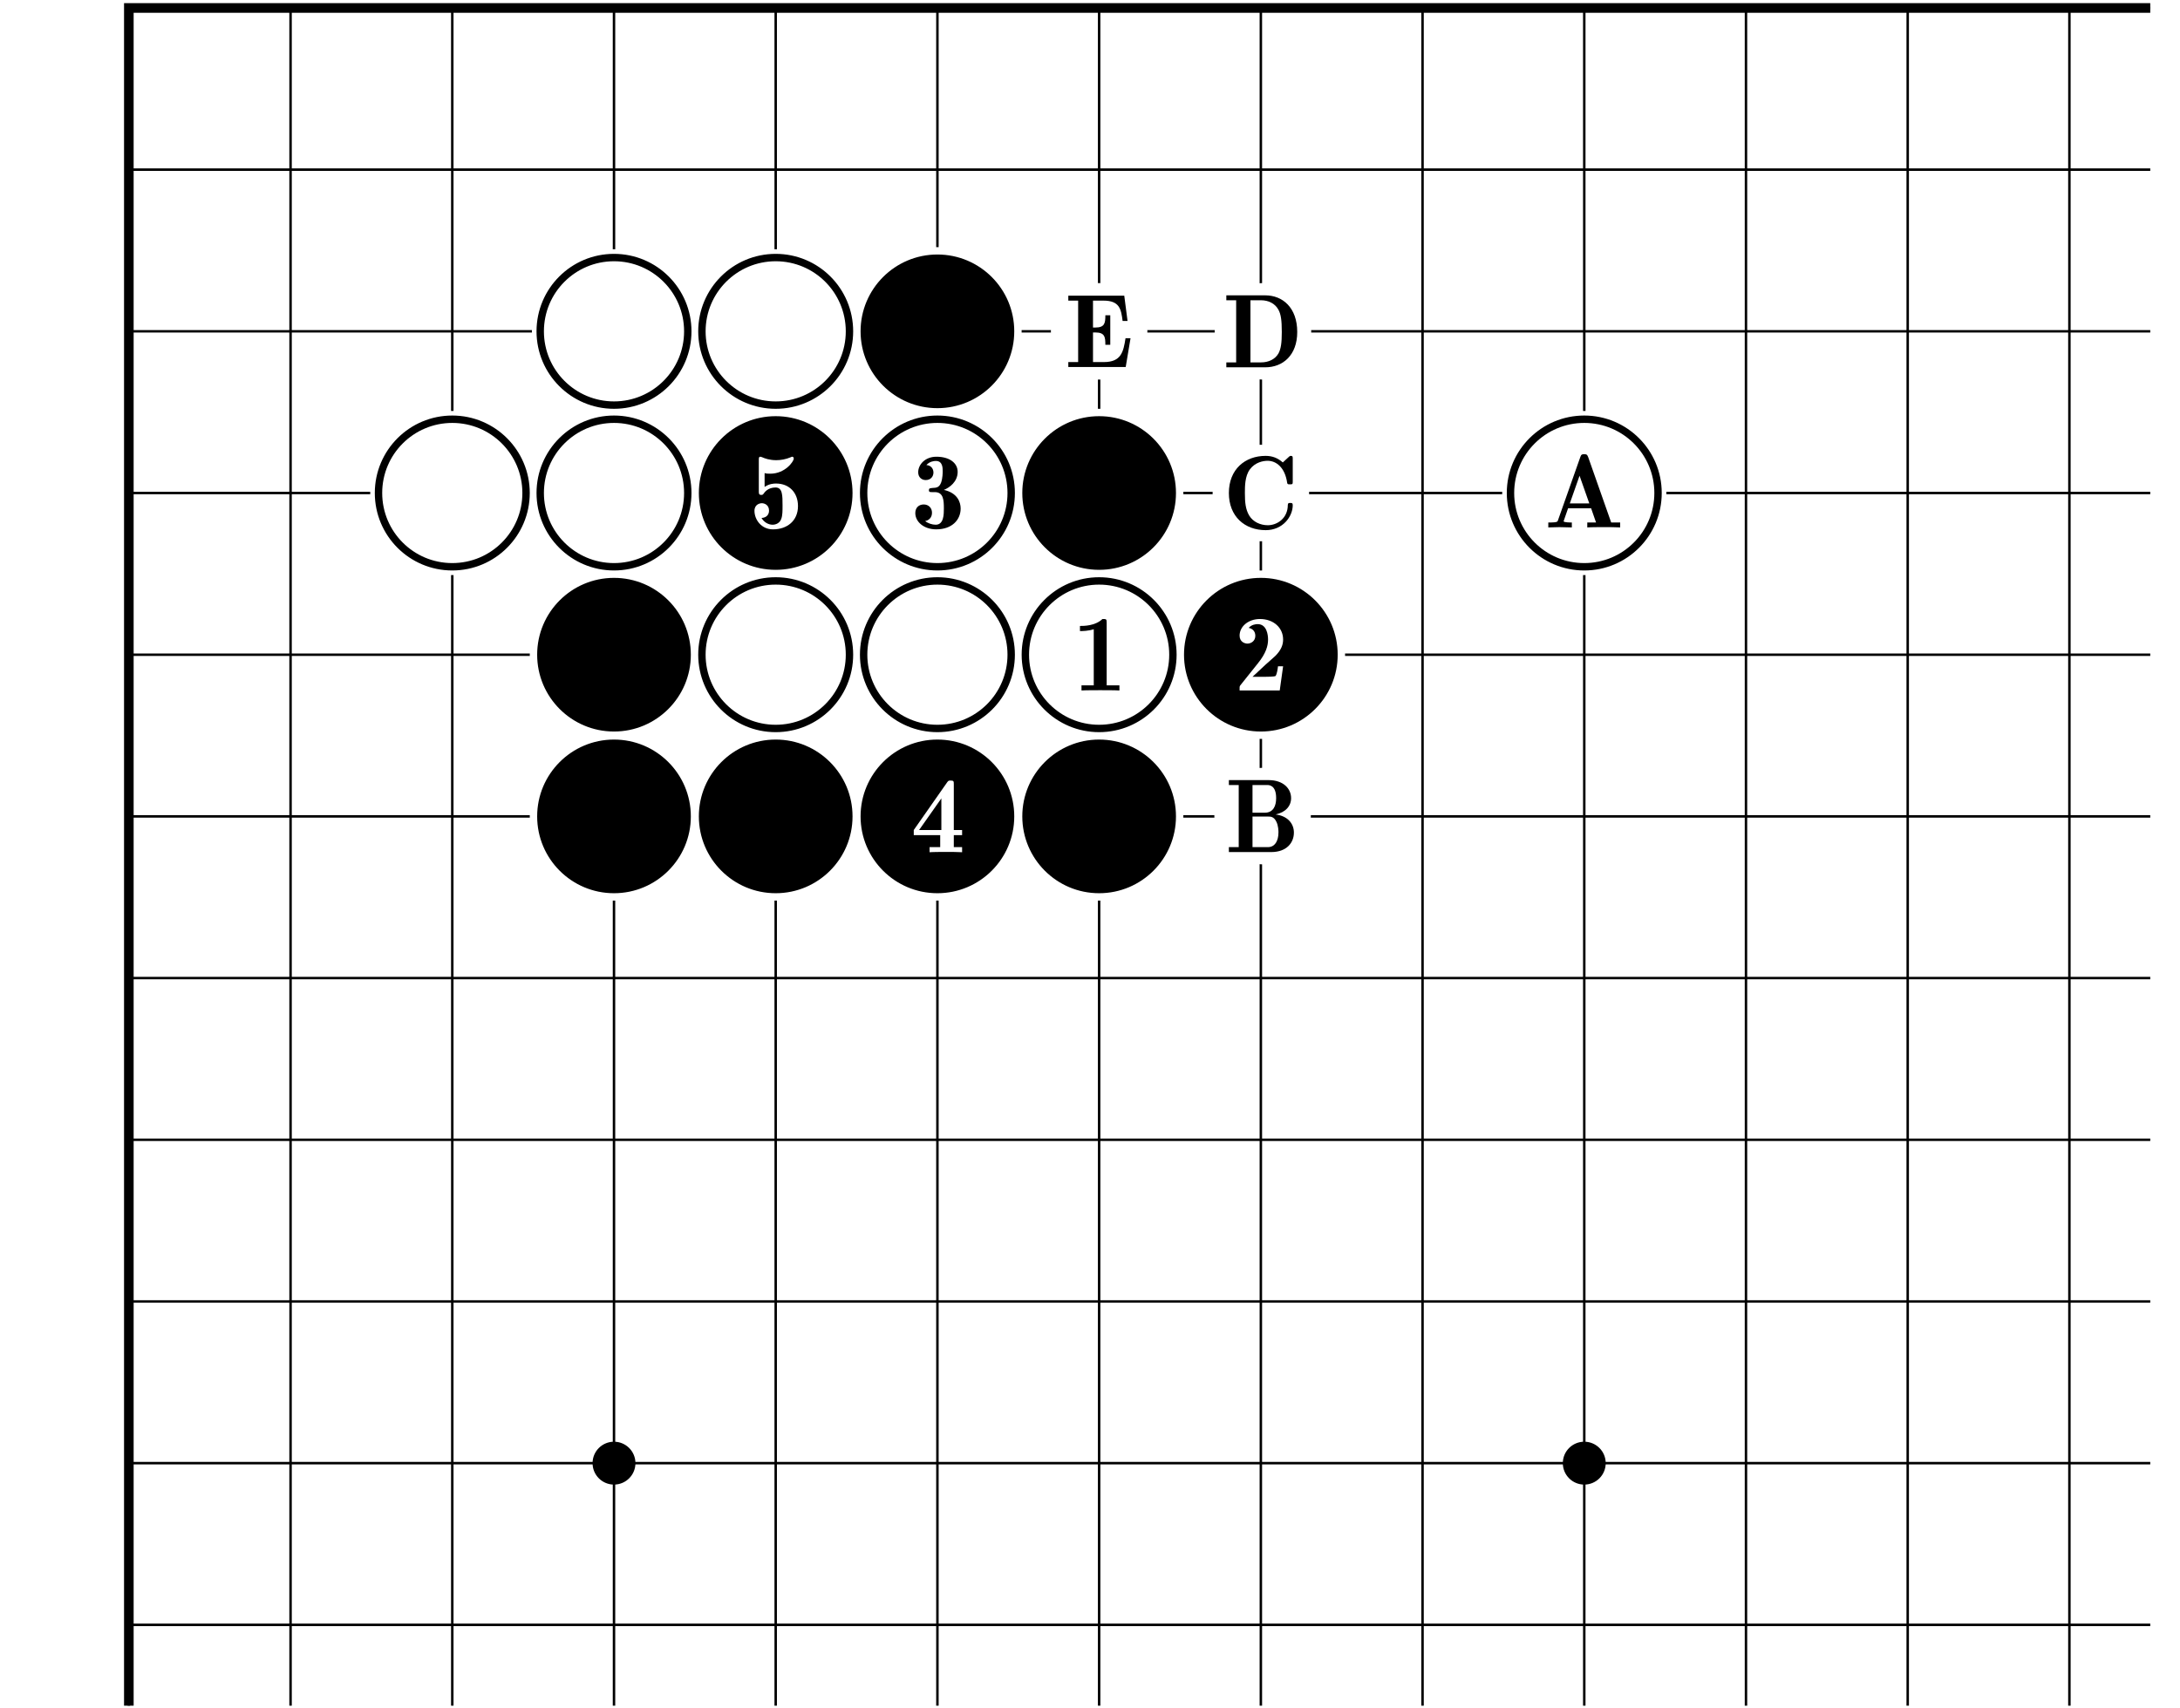
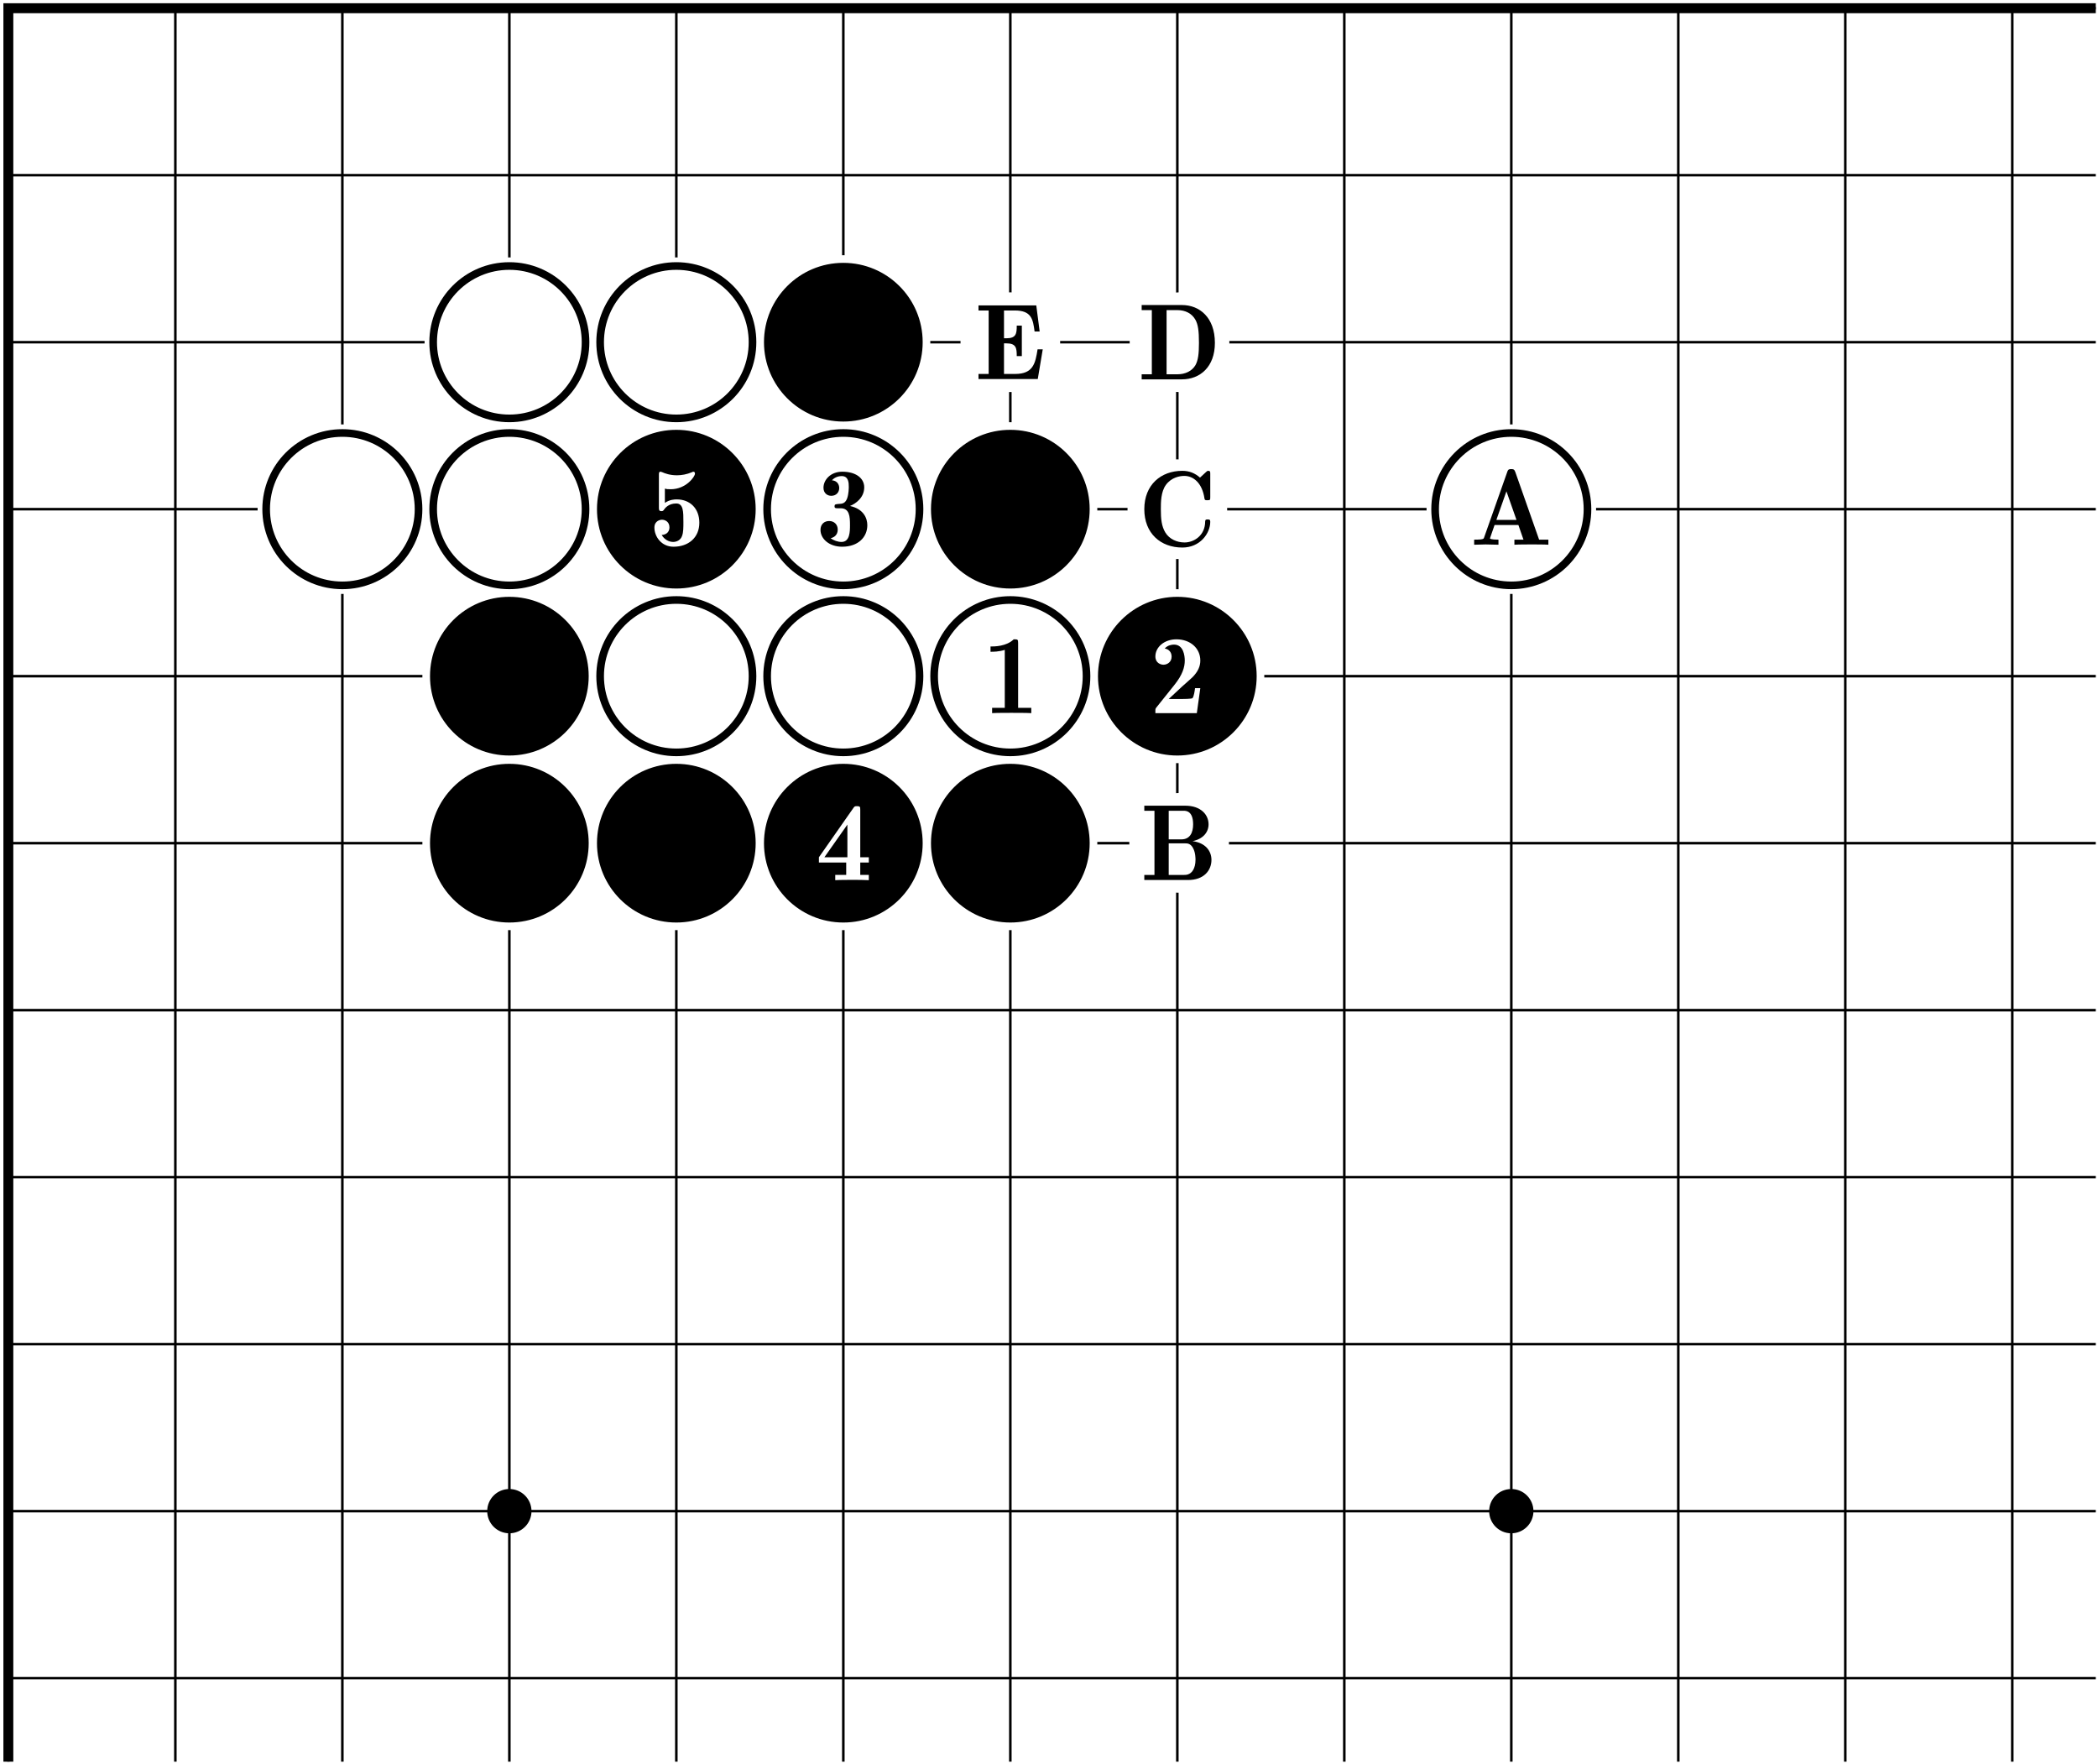
- <svg xmlns="http://www.w3.org/2000/svg" xmlns:xlink="http://www.w3.org/1999/xlink" width="353.065pt" height="276.555pt" viewBox="0 25.288 353.065 276.555">
+ <svg xmlns="http://www.w3.org/2000/svg" xmlns:xlink="http://www.w3.org/1999/xlink" width="329.04pt" height="276.555pt" viewBox="19.557 25.288 329.04 276.555">
  <defs>
    <g>
      <g id="glyph-0-0">
        <path d="M 8.359 -3.578 C 8.359 -5.781 6.922 -7.234 4.812 -7.234 C 4.469 -7.234 3.734 -7.219 2.953 -6.688 L 2.953 -8.922 C 3.234 -8.844 3.344 -8.828 3.875 -8.828 C 6.281 -8.828 7.672 -10.812 7.672 -11.266 C 7.672 -11.391 7.641 -11.578 7.422 -11.578 C 7.375 -11.578 7.344 -11.578 7.203 -11.5 C 6.391 -11.156 5.578 -11.016 4.844 -11.016 C 3.766 -11.016 2.984 -11.297 2.5 -11.516 C 2.391 -11.547 2.328 -11.578 2.281 -11.578 C 2.016 -11.578 2.016 -11.359 2.016 -11.078 L 2.016 -5.984 C 2.016 -5.625 2.016 -5.391 2.422 -5.391 C 2.625 -5.391 2.688 -5.453 2.781 -5.578 C 2.969 -5.859 3.516 -6.594 4.734 -6.594 C 5.859 -6.594 5.859 -5.312 5.859 -3.672 C 5.859 -2.844 5.859 -2.062 5.656 -1.531 C 5.438 -0.844 4.797 -0.562 4.25 -0.562 C 3.625 -0.562 2.891 -0.906 2.453 -1.656 C 3.297 -1.703 3.672 -2.234 3.672 -2.844 C 3.672 -3.781 2.922 -4.047 2.5 -4.047 C 2.234 -4.047 1.312 -3.891 1.312 -2.812 C 1.312 -1.422 2.391 0.188 4.312 0.188 C 6.609 0.188 8.359 -1.203 8.359 -3.578 Z M 8.359 -3.578 " />
      </g>
      <g id="glyph-0-1">
        <path d="M 8.656 -3.188 C 8.656 -4.234 8.125 -5.719 5.938 -6.203 C 6.844 -6.562 8.172 -7.516 8.172 -9.125 C 8.172 -10.562 6.859 -11.578 4.734 -11.578 C 2.891 -11.578 1.781 -10.297 1.781 -9.062 C 1.781 -8.219 2.375 -7.797 3 -7.797 C 3.797 -7.797 4.25 -8.359 4.25 -9.016 C 4.25 -9.391 4.078 -10.141 3.109 -10.234 C 3.656 -10.828 4.344 -10.891 4.641 -10.891 C 5.734 -10.891 5.75 -9.797 5.75 -9.203 C 5.75 -9.078 5.75 -8.094 5.484 -7.375 C 5.172 -6.578 4.734 -6.547 4.078 -6.516 C 3.641 -6.469 3.516 -6.453 3.516 -6.156 C 3.516 -5.844 3.703 -5.844 4.016 -5.844 L 4.469 -5.844 C 5.875 -5.844 5.938 -4.531 5.938 -3.203 C 5.938 -2.25 5.938 -0.562 4.609 -0.562 C 4.031 -0.562 3.344 -0.797 2.906 -1.156 C 3.438 -1.25 4.016 -1.656 4.016 -2.5 C 4.016 -3.297 3.453 -3.844 2.672 -3.844 C 1.922 -3.844 1.312 -3.359 1.312 -2.453 C 1.312 -1.031 2.703 0.188 4.703 0.188 C 7.25 0.188 8.656 -1.344 8.656 -3.188 Z M 8.656 -3.188 " />
      </g>
      <g id="glyph-0-2">
        <path d="M 8.484 0 L 8.484 -0.828 L 7.141 -0.828 L 7.141 -2.766 L 8.484 -2.766 L 8.484 -3.594 L 7.141 -3.594 L 7.141 -11.031 C 7.141 -11.484 7.125 -11.609 6.641 -11.609 C 6.344 -11.609 6.266 -11.609 6.078 -11.344 L 0.656 -3.594 L 0.656 -2.766 L 4.938 -2.766 L 4.938 -0.828 L 3.219 -0.828 L 3.219 0 C 3.844 -0.047 5.281 -0.047 5.984 -0.047 C 6.703 -0.047 7.797 -0.047 8.484 0 Z M 5.125 -3.594 L 1.516 -3.594 L 5.125 -8.719 Z M 5.125 -3.594 " />
      </g>
      <g id="glyph-0-3">
        <path d="M 7.047 0 L 7.047 -0.828 L 4.984 -0.828 L 4.984 -11.016 C 4.984 -11.578 4.906 -11.578 4.297 -11.578 C 3.125 -10.453 1.281 -10.453 0.656 -10.453 L 0.656 -9.625 C 1.109 -9.625 1.953 -9.625 2.891 -9.922 L 2.891 -0.828 L 0.906 -0.828 L 0.906 0 C 1.578 -0.047 3.188 -0.047 3.938 -0.047 C 4.703 -0.047 6.375 -0.047 7.047 0 Z M 7.047 0 " />
      </g>
      <g id="glyph-0-4">
        <path d="M 8.359 -3.922 L 7.531 -3.922 C 7.484 -3.5 7.359 -2.641 7.141 -2.359 C 7.062 -2.219 5.531 -2.219 5.531 -2.219 L 3.406 -2.219 C 3.891 -2.641 5.016 -3.75 5.5 -4.172 C 5.859 -4.516 6.781 -5.281 7.125 -5.625 C 8 -6.516 8.359 -7.344 8.359 -8.25 C 8.359 -10.188 6.781 -11.578 4.609 -11.578 C 2.734 -11.578 1.312 -10.375 1.312 -8.891 C 1.312 -7.859 2.156 -7.594 2.578 -7.594 C 3.141 -7.594 3.859 -7.984 3.859 -8.859 C 3.859 -9.594 3.391 -10.031 2.781 -10.141 C 3.25 -10.672 3.922 -10.75 4.234 -10.75 C 5.734 -10.75 5.922 -8.969 5.922 -8.25 C 5.922 -7.25 5.594 -6.031 4.281 -4.406 L 1.484 -0.906 C 1.312 -0.688 1.312 -0.656 1.312 -0.312 L 1.312 0 L 7.812 0 Z M 8.359 -3.922 " />
      </g>
      <g id="glyph-1-0">
        <path d="M 10.656 -4.656 L 9.844 -4.656 C 9.5 -2.453 9.156 -0.797 6.328 -0.797 L 4.578 -0.797 L 4.578 -5.594 L 4.953 -5.594 C 6.5 -5.594 6.578 -4.844 6.578 -3.594 L 7.375 -3.594 L 7.375 -8.375 L 6.578 -8.375 C 6.578 -7.141 6.5 -6.391 4.953 -6.391 L 4.578 -6.391 L 4.578 -10.75 L 6.266 -10.75 C 8.906 -10.75 9.125 -9.359 9.375 -7.453 L 10.172 -7.453 L 9.641 -11.547 L 0.578 -11.547 L 0.578 -10.75 L 2.172 -10.75 L 2.172 -0.797 L 0.578 -0.797 L 0.578 0 L 9.875 0 Z M 10.656 -4.656 " />
      </g>
      <g id="glyph-1-1">
        <path d="M 12.062 -5.719 C 12.062 -9.672 9.688 -11.656 6.891 -11.656 L 0.578 -11.656 L 0.578 -10.859 L 2.172 -10.859 L 2.172 -0.797 L 0.578 -0.797 L 0.578 0 L 6.891 0 C 9.734 0 12.062 -1.953 12.062 -5.719 Z M 9.562 -5.719 C 9.562 -3.938 9.422 -2.984 9.016 -2.234 C 8.469 -1.297 7.422 -0.797 6.203 -0.797 L 4.484 -0.797 L 4.484 -10.859 L 6.188 -10.859 C 7.391 -10.859 8.453 -10.359 9.016 -9.328 C 9.422 -8.594 9.562 -7.609 9.562 -5.719 Z M 9.562 -5.719 " />
      </g>
      <g id="glyph-1-2">
        <path d="M 11.297 -3.859 C 11.297 -4.188 11.172 -4.219 10.891 -4.219 C 10.672 -4.219 10.516 -4.219 10.5 -3.922 C 10.5 -1.688 8.734 -0.609 7.266 -0.609 C 6.062 -0.609 4.875 -1.141 4.25 -2.172 C 3.656 -3.172 3.547 -4.281 3.547 -5.828 C 3.547 -6.906 3.547 -8.547 4.344 -9.641 C 5.203 -10.812 6.5 -11.047 7.234 -11.047 C 8.609 -11.047 10.031 -9.984 10.391 -7.5 C 10.422 -7.234 10.547 -7.234 10.844 -7.234 C 11.281 -7.234 11.297 -7.266 11.297 -7.719 L 11.297 -11.359 C 11.297 -11.688 11.297 -11.844 10.984 -11.844 C 10.844 -11.844 10.797 -11.797 10.672 -11.688 L 9.688 -10.781 C 8.906 -11.469 8.031 -11.844 6.906 -11.844 C 3.578 -11.844 0.953 -9.672 0.953 -5.828 C 0.953 -2.031 3.516 0.188 6.922 0.188 C 9.703 0.188 11.297 -2.031 11.297 -3.859 Z M 11.297 -3.859 " />
      </g>
      <g id="glyph-1-3">
        <path d="M 11.109 -3.156 C 11.109 -4.578 10.141 -5.844 8.141 -6.094 C 9.766 -6.422 10.656 -7.469 10.656 -8.734 C 10.656 -10.234 9.453 -11.656 7 -11.656 L 0.578 -11.656 L 0.578 -10.859 L 2.172 -10.859 L 2.172 -0.797 L 0.578 -0.797 L 0.578 0 L 7.438 0 C 9.938 0 11.109 -1.516 11.109 -3.156 Z M 8.234 -8.734 C 8.234 -7.469 7.766 -6.375 6.391 -6.375 L 4.406 -6.375 L 4.406 -10.859 L 6.781 -10.859 C 7.078 -10.859 8.234 -10.859 8.234 -8.734 Z M 8.609 -3.188 C 8.609 -2.469 8.453 -1.938 8.234 -1.562 C 7.781 -0.797 7.094 -0.797 6.812 -0.797 L 4.406 -0.797 L 4.406 -5.75 L 6.984 -5.75 C 7.312 -5.75 7.859 -5.75 8.25 -4.953 C 8.609 -4.281 8.609 -3.344 8.609 -3.188 Z M 8.609 -3.188 " />
      </g>
      <g id="glyph-1-4">
        <path d="M 12.234 0 L 12.234 -0.797 L 10.781 -0.797 L 7.047 -11.406 C 6.891 -11.844 6.719 -11.859 6.422 -11.859 C 6.109 -11.859 5.922 -11.859 5.781 -11.406 L 2.172 -1.188 C 2.094 -0.938 2.078 -0.891 1.578 -0.828 C 1.234 -0.797 0.844 -0.797 0.594 -0.797 L 0.594 0 L 2.391 -0.047 L 4.406 0 L 4.406 -0.797 C 4.266 -0.797 3.078 -0.797 3.078 -1 L 3.141 -1.203 L 3.797 -3.094 L 7.531 -3.094 L 8.328 -0.797 L 6.906 -0.797 L 6.906 0 C 7.531 -0.047 9 -0.047 9.688 -0.047 C 10.344 -0.047 11.625 -0.047 12.234 0 Z M 7.234 -3.891 L 4.078 -3.891 L 5.656 -8.375 Z M 7.234 -3.891 " />
      </g>
    </g>
    <clipPath id="clip-0">
      <path clip-rule="nonzero" d="M 19 24 L 348.25 24 L 348.25 301.574 L 19 301.574 Z M 19 24 " />
    </clipPath>
    <clipPath id="clip-1">
      <path clip-rule="nonzero" d="M 20 26 L 348.25 26 L 348.25 301.574 L 20 301.574 Z M 20 26 " />
    </clipPath>
    <clipPath id="clip-2">
      <path clip-rule="nonzero" d="M 19 25 L 348.25 25 L 348.25 301.574 L 19 301.574 Z M 19 25 " />
    </clipPath>
  </defs>
  <g clip-path="url(#clip-0)">
    <path fill="none" stroke-width="0.12" stroke-linecap="butt" stroke-linejoin="miter" stroke="rgb(0%, 0%, 0%)" stroke-opacity="1" stroke-dasharray="0 1.993" stroke-miterlimit="10" d="M -0.002 -0.001 L 472.684 472.681 " transform="matrix(0.997359, 0, 0, -0.997359, 20.86874, 498.003)" />
  </g>
  <g clip-path="url(#clip-1)">
    <path fill="none" stroke-width="0.399" stroke-linecap="butt" stroke-linejoin="miter" stroke="rgb(0%, 0%, 0%)" stroke-opacity="1" stroke-miterlimit="10" d="M -0.002 -0.001 L 472.684 -0.001 M -0.002 26.26 L 472.684 26.26 M -0.002 52.521 L 472.684 52.521 M -0.002 78.778 L 472.684 78.778 M -0.002 105.038 L 472.684 105.038 M -0.002 131.299 L 472.684 131.299 M -0.002 157.56 L 472.684 157.56 M -0.002 183.821 L 472.684 183.821 M -0.002 210.077 L 472.684 210.077 M -0.002 236.338 L 472.684 236.338 M -0.002 262.599 L 472.684 262.599 M -0.002 288.86 L 472.684 288.86 M -0.002 315.117 L 472.684 315.117 M -0.002 341.377 L 472.684 341.377 M -0.002 367.638 L 472.684 367.638 M -0.002 393.899 L 472.684 393.899 M -0.002 420.156 L 472.684 420.156 M -0.002 446.417 L 472.684 446.417 M -0.002 472.677 L 472.684 472.677 M -0.002 -0.001 L -0.002 472.681 M 26.259 -0.001 L 26.259 472.681 M 52.52 -0.001 L 52.52 472.681 M 78.781 -0.001 L 78.781 472.681 M 105.038 -0.001 L 105.038 472.681 M 131.298 -0.001 L 131.298 472.681 M 157.559 -0.001 L 157.559 472.681 M 183.82 -0.001 L 183.82 472.681 M 210.077 -0.001 L 210.077 472.681 M 236.338 -0.001 L 236.338 472.681 M 262.598 -0.001 L 262.598 472.681 M 288.859 -0.001 L 288.859 472.681 M 315.116 -0.001 L 315.116 472.681 M 341.377 -0.001 L 341.377 472.681 M 367.637 -0.001 L 367.637 472.681 M 393.898 -0.001 L 393.898 472.681 M 420.155 -0.001 L 420.155 472.681 M 446.416 -0.001 L 446.416 472.681 M 472.677 -0.001 L 472.677 472.681 " transform="matrix(0.997359, 0, 0, -0.997359, 20.86874, 498.003)" />
  </g>
  <g clip-path="url(#clip-2)">
    <path fill="none" stroke-width="1.559" stroke-linecap="square" stroke-linejoin="miter" stroke="rgb(0%, 0%, 0%)" stroke-opacity="1" stroke-miterlimit="10" d="M -0.002 -0.001 L 472.684 -0.001 M -0.002 472.673 L 472.684 472.673 M -0.002 -0.001 L -0.002 472.681 M 472.673 -0.001 L 472.673 472.681 " transform="matrix(0.997359, 0, 0, -0.997359, 20.86874, 498.003)" />
  </g>
  <path fill-rule="nonzero" fill="rgb(0%, 0%, 0%)" fill-opacity="1" stroke-width="0.399" stroke-linecap="butt" stroke-linejoin="miter" stroke="rgb(0%, 0%, 0%)" stroke-opacity="1" stroke-miterlimit="10" d="M 239.62 236.338 C 239.62 238.152 238.151 239.62 236.338 239.62 C 234.524 239.62 233.055 238.152 233.055 236.338 C 233.055 234.525 234.524 233.056 236.338 233.056 C 238.151 233.056 239.62 234.525 239.62 236.338 Z M 239.62 236.338 " transform="matrix(0.997359, 0, 0, -0.997359, 20.86874, 498.003)" />
  <path fill-rule="nonzero" fill="rgb(0%, 0%, 0%)" fill-opacity="1" stroke-width="0.399" stroke-linecap="butt" stroke-linejoin="miter" stroke="rgb(0%, 0%, 0%)" stroke-opacity="1" stroke-miterlimit="10" d="M 82.063 393.899 C 82.063 395.708 80.59 397.181 78.781 397.181 C 76.967 397.181 75.499 395.708 75.499 393.899 C 75.499 392.086 76.967 390.617 78.781 390.617 C 80.59 390.617 82.063 392.086 82.063 393.899 Z M 82.063 393.899 " transform="matrix(0.997359, 0, 0, -0.997359, 20.86874, 498.003)" />
  <path fill-rule="nonzero" fill="rgb(0%, 0%, 0%)" fill-opacity="1" stroke-width="0.399" stroke-linecap="butt" stroke-linejoin="miter" stroke="rgb(0%, 0%, 0%)" stroke-opacity="1" stroke-miterlimit="10" d="M 82.063 393.899 C 82.063 395.708 80.59 397.181 78.781 397.181 C 76.967 397.181 75.499 395.708 75.499 393.899 C 75.499 392.086 76.967 390.617 78.781 390.617 C 80.59 390.617 82.063 392.086 82.063 393.899 Z M 82.063 393.899 " transform="matrix(0.997359, 0, 0, -0.997359, 20.86874, 498.003)" />
  <path fill-rule="nonzero" fill="rgb(0%, 0%, 0%)" fill-opacity="1" stroke-width="0.399" stroke-linecap="butt" stroke-linejoin="miter" stroke="rgb(0%, 0%, 0%)" stroke-opacity="1" stroke-miterlimit="10" d="M 82.063 236.338 C 82.063 238.152 80.59 239.62 78.781 239.62 C 76.967 239.62 75.499 238.152 75.499 236.338 C 75.499 234.525 76.967 233.056 78.781 233.056 C 80.59 233.056 82.063 234.525 82.063 236.338 Z M 82.063 236.338 " transform="matrix(0.997359, 0, 0, -0.997359, 20.86874, 498.003)" />
  <path fill-rule="nonzero" fill="rgb(0%, 0%, 0%)" fill-opacity="1" stroke-width="0.399" stroke-linecap="butt" stroke-linejoin="miter" stroke="rgb(0%, 0%, 0%)" stroke-opacity="1" stroke-miterlimit="10" d="M 239.62 393.899 C 239.62 395.708 238.151 397.181 236.338 397.181 C 234.524 397.181 233.055 395.708 233.055 393.899 C 233.055 392.086 234.524 390.617 236.338 390.617 C 238.151 390.617 239.62 392.086 239.62 393.899 Z M 239.62 393.899 " transform="matrix(0.997359, 0, 0, -0.997359, 20.86874, 498.003)" />
  <path fill-rule="nonzero" fill="rgb(100%, 100%, 100%)" fill-opacity="1" stroke-width="0.399" stroke-linecap="butt" stroke-linejoin="miter" stroke="rgb(100%, 100%, 100%)" stroke-opacity="1" stroke-miterlimit="10" d="M 144.427 420.156 C 144.427 427.409 138.552 433.288 131.298 433.288 C 124.049 433.288 118.17 427.409 118.17 420.156 C 118.17 412.906 124.049 407.027 131.298 407.027 C 138.552 407.027 144.427 412.906 144.427 420.156 Z M 144.427 420.156 " transform="matrix(0.997359, 0, 0, -0.997359, 20.86874, 498.003)" />
  <path fill-rule="nonzero" fill="rgb(0%, 0%, 0%)" fill-opacity="1" stroke-width="1.2" stroke-linecap="butt" stroke-linejoin="miter" stroke="rgb(100%, 100%, 100%)" stroke-opacity="1" stroke-miterlimit="10" d="M 144.376 420.156 C 144.376 427.378 138.521 433.233 131.298 433.233 C 124.076 433.233 118.221 427.378 118.221 420.156 C 118.221 412.934 124.076 407.078 131.298 407.078 C 138.521 407.078 144.376 412.934 144.376 420.156 Z M 144.376 420.156 " transform="matrix(0.997359, 0, 0, -0.997359, 20.86874, 498.003)" />
  <path fill-rule="nonzero" fill="rgb(100%, 100%, 100%)" fill-opacity="1" stroke-width="0.399" stroke-linecap="butt" stroke-linejoin="miter" stroke="rgb(100%, 100%, 100%)" stroke-opacity="1" stroke-miterlimit="10" d="M 170.688 393.899 C 170.688 401.149 164.809 407.027 157.559 407.027 C 150.306 407.027 144.431 401.149 144.431 393.899 C 144.431 386.645 150.306 380.767 157.559 380.767 C 164.809 380.767 170.688 386.645 170.688 393.899 Z M 170.688 393.899 " transform="matrix(0.997359, 0, 0, -0.997359, 20.86874, 498.003)" />
  <path fill-rule="nonzero" fill="rgb(0%, 0%, 0%)" fill-opacity="1" stroke-width="1.2" stroke-linecap="butt" stroke-linejoin="miter" stroke="rgb(100%, 100%, 100%)" stroke-opacity="1" stroke-miterlimit="10" d="M 170.637 393.899 C 170.637 401.121 164.781 406.976 157.559 406.976 C 150.337 406.976 144.482 401.121 144.482 393.899 C 144.482 386.673 150.337 380.821 157.559 380.821 C 164.781 380.821 170.637 386.673 170.637 393.899 Z M 170.637 393.899 " transform="matrix(0.997359, 0, 0, -0.997359, 20.86874, 498.003)" />
  <path fill-rule="nonzero" fill="rgb(100%, 100%, 100%)" fill-opacity="1" stroke-width="0.399" stroke-linecap="butt" stroke-linejoin="miter" stroke="rgb(100%, 100%, 100%)" stroke-opacity="1" stroke-miterlimit="10" d="M 91.909 367.638 C 91.909 374.888 86.03 380.767 78.781 380.767 C 71.527 380.767 65.648 374.888 65.648 367.638 C 65.648 360.385 71.527 354.506 78.781 354.506 C 86.03 354.506 91.909 360.385 91.909 367.638 Z M 91.909 367.638 " transform="matrix(0.997359, 0, 0, -0.997359, 20.86874, 498.003)" />
  <path fill-rule="nonzero" fill="rgb(0%, 0%, 0%)" fill-opacity="1" stroke-width="1.2" stroke-linecap="butt" stroke-linejoin="miter" stroke="rgb(100%, 100%, 100%)" stroke-opacity="1" stroke-miterlimit="10" d="M 91.858 367.638 C 91.858 374.86 86.003 380.716 78.781 380.716 C 71.559 380.716 65.703 374.86 65.703 367.638 C 65.703 360.416 71.559 354.561 78.781 354.561 C 86.003 354.561 91.858 360.416 91.858 367.638 Z M 91.858 367.638 " transform="matrix(0.997359, 0, 0, -0.997359, 20.86874, 498.003)" />
  <path fill-rule="nonzero" fill="rgb(100%, 100%, 100%)" fill-opacity="1" stroke-width="0.399" stroke-linecap="butt" stroke-linejoin="miter" stroke="rgb(100%, 100%, 100%)" stroke-opacity="1" stroke-miterlimit="10" d="M 91.909 341.377 C 91.909 348.631 86.03 354.506 78.781 354.506 C 71.527 354.506 65.648 348.631 65.648 341.377 C 65.648 334.128 71.527 328.249 78.781 328.249 C 86.03 328.249 91.909 334.128 91.909 341.377 Z M 91.909 341.377 " transform="matrix(0.997359, 0, 0, -0.997359, 20.86874, 498.003)" />
  <path fill-rule="nonzero" fill="rgb(0%, 0%, 0%)" fill-opacity="1" stroke-width="1.2" stroke-linecap="butt" stroke-linejoin="miter" stroke="rgb(100%, 100%, 100%)" stroke-opacity="1" stroke-miterlimit="10" d="M 91.858 341.377 C 91.858 348.6 86.003 354.455 78.781 354.455 C 71.559 354.455 65.703 348.6 65.703 341.377 C 65.703 334.155 71.559 328.3 78.781 328.3 C 86.003 328.3 91.858 334.155 91.858 341.377 Z M 91.858 341.377 " transform="matrix(0.997359, 0, 0, -0.997359, 20.86874, 498.003)" />
  <path fill-rule="nonzero" fill="rgb(100%, 100%, 100%)" fill-opacity="1" stroke-width="0.399" stroke-linecap="butt" stroke-linejoin="miter" stroke="rgb(100%, 100%, 100%)" stroke-opacity="1" stroke-miterlimit="10" d="M 118.17 341.377 C 118.17 348.631 112.291 354.506 105.038 354.506 C 97.788 354.506 91.909 348.631 91.909 341.377 C 91.909 334.128 97.788 328.249 105.038 328.249 C 112.291 328.249 118.17 334.128 118.17 341.377 Z M 118.17 341.377 " transform="matrix(0.997359, 0, 0, -0.997359, 20.86874, 498.003)" />
  <path fill-rule="nonzero" fill="rgb(0%, 0%, 0%)" fill-opacity="1" stroke-width="1.2" stroke-linecap="butt" stroke-linejoin="miter" stroke="rgb(100%, 100%, 100%)" stroke-opacity="1" stroke-miterlimit="10" d="M 118.115 341.377 C 118.115 348.6 112.26 354.455 105.038 354.455 C 97.815 354.455 91.96 348.6 91.96 341.377 C 91.96 334.155 97.815 328.3 105.038 328.3 C 112.26 328.3 118.115 334.155 118.115 341.377 Z M 118.115 341.377 " transform="matrix(0.997359, 0, 0, -0.997359, 20.86874, 498.003)" />
  <path fill-rule="nonzero" fill="rgb(100%, 100%, 100%)" fill-opacity="1" stroke-width="0.399" stroke-linecap="butt" stroke-linejoin="miter" stroke="rgb(100%, 100%, 100%)" stroke-opacity="1" stroke-miterlimit="10" d="M 170.688 341.377 C 170.688 348.631 164.809 354.506 157.559 354.506 C 150.306 354.506 144.431 348.631 144.431 341.377 C 144.431 334.128 150.306 328.249 157.559 328.249 C 164.809 328.249 170.688 334.128 170.688 341.377 Z M 170.688 341.377 " transform="matrix(0.997359, 0, 0, -0.997359, 20.86874, 498.003)" />
  <path fill-rule="nonzero" fill="rgb(0%, 0%, 0%)" fill-opacity="1" stroke-width="1.2" stroke-linecap="butt" stroke-linejoin="miter" stroke="rgb(100%, 100%, 100%)" stroke-opacity="1" stroke-miterlimit="10" d="M 170.637 341.377 C 170.637 348.6 164.781 354.455 157.559 354.455 C 150.337 354.455 144.482 348.6 144.482 341.377 C 144.482 334.155 150.337 328.3 157.559 328.3 C 164.781 328.3 170.637 334.155 170.637 341.377 Z M 170.637 341.377 " transform="matrix(0.997359, 0, 0, -0.997359, 20.86874, 498.003)" />
  <path fill-rule="nonzero" fill="rgb(100%, 100%, 100%)" fill-opacity="1" stroke-width="0.399" stroke-linecap="butt" stroke-linejoin="miter" stroke="rgb(100%, 100%, 100%)" stroke-opacity="1" stroke-miterlimit="10" d="M 196.948 367.638 C 196.948 374.888 191.07 380.767 183.82 380.767 C 176.566 380.767 170.688 374.888 170.688 367.638 C 170.688 360.385 176.566 354.506 183.82 354.506 C 191.07 354.506 196.948 360.385 196.948 367.638 Z M 196.948 367.638 " transform="matrix(0.997359, 0, 0, -0.997359, 20.86874, 498.003)" />
  <path fill-rule="nonzero" fill="rgb(0%, 0%, 0%)" fill-opacity="1" stroke-width="1.2" stroke-linecap="butt" stroke-linejoin="miter" stroke="rgb(100%, 100%, 100%)" stroke-opacity="1" stroke-miterlimit="10" d="M 196.897 367.638 C 196.897 374.86 191.042 380.716 183.82 380.716 C 176.598 380.716 170.742 374.86 170.742 367.638 C 170.742 360.416 176.598 354.561 183.82 354.561 C 191.042 354.561 196.897 360.416 196.897 367.638 Z M 196.897 367.638 " transform="matrix(0.997359, 0, 0, -0.997359, 20.86874, 498.003)" />
  <path fill-rule="nonzero" fill="rgb(100%, 100%, 100%)" fill-opacity="1" stroke-width="0.399" stroke-linecap="butt" stroke-linejoin="miter" stroke="rgb(100%, 100%, 100%)" stroke-opacity="1" stroke-miterlimit="10" d="M 144.427 341.377 C 144.427 348.631 138.552 354.506 131.298 354.506 C 124.049 354.506 118.17 348.631 118.17 341.377 C 118.17 334.128 124.049 328.249 131.298 328.249 C 138.552 328.249 144.427 334.128 144.427 341.377 Z M 144.427 341.377 " transform="matrix(0.997359, 0, 0, -0.997359, 20.86874, 498.003)" />
  <path fill-rule="nonzero" fill="rgb(0%, 0%, 0%)" fill-opacity="1" stroke-width="1.2" stroke-linecap="butt" stroke-linejoin="miter" stroke="rgb(100%, 100%, 100%)" stroke-opacity="1" stroke-miterlimit="10" d="M 144.376 341.377 C 144.376 348.6 138.521 354.455 131.298 354.455 C 124.076 354.455 118.221 348.6 118.221 341.377 C 118.221 334.155 124.076 328.3 131.298 328.3 C 138.521 328.3 144.376 334.155 144.376 341.377 Z M 144.376 341.377 " transform="matrix(0.997359, 0, 0, -0.997359, 20.86874, 498.003)" />
  <path fill-rule="nonzero" fill="rgb(100%, 100%, 100%)" fill-opacity="1" stroke-width="0.399" stroke-linecap="butt" stroke-linejoin="miter" stroke="rgb(100%, 100%, 100%)" stroke-opacity="1" stroke-miterlimit="10" d="M 118.17 393.899 C 118.17 401.149 112.291 407.027 105.038 407.027 C 97.788 407.027 91.909 401.149 91.909 393.899 C 91.909 386.645 97.788 380.767 105.038 380.767 C 112.291 380.767 118.17 386.645 118.17 393.899 Z M 118.17 393.899 " transform="matrix(0.997359, 0, 0, -0.997359, 20.86874, 498.003)" />
  <path fill-rule="nonzero" fill="rgb(0%, 0%, 0%)" fill-opacity="1" stroke-width="1.2" stroke-linecap="butt" stroke-linejoin="miter" stroke="rgb(100%, 100%, 100%)" stroke-opacity="1" stroke-miterlimit="10" d="M 118.115 393.899 C 118.115 401.121 112.26 406.976 105.038 406.976 C 97.815 406.976 91.96 401.121 91.96 393.899 C 91.96 386.673 97.815 380.821 105.038 380.821 C 112.26 380.821 118.115 386.673 118.115 393.899 Z M 118.115 393.899 " transform="matrix(0.997359, 0, 0, -0.997359, 20.86874, 498.003)" />
  <path fill-rule="nonzero" fill="rgb(100%, 100%, 100%)" fill-opacity="1" stroke-width="0.399" stroke-linecap="butt" stroke-linejoin="miter" stroke="rgb(100%, 100%, 100%)" stroke-opacity="1" stroke-miterlimit="10" d="M 65.648 393.899 C 65.648 401.149 59.77 407.027 52.52 407.027 C 45.266 407.027 39.392 401.149 39.392 393.899 C 39.392 386.645 45.266 380.767 52.52 380.767 C 59.77 380.767 65.648 386.645 65.648 393.899 Z M 65.648 393.899 " transform="matrix(0.997359, 0, 0, -0.997359, 20.86874, 498.003)" />
  <path fill-rule="nonzero" fill="rgb(100%, 100%, 100%)" fill-opacity="1" stroke-width="1.2" stroke-linecap="butt" stroke-linejoin="miter" stroke="rgb(0%, 0%, 0%)" stroke-opacity="1" stroke-miterlimit="10" d="M 64.501 393.899 C 64.501 400.514 59.135 405.88 52.52 405.88 C 45.901 405.88 40.539 400.514 40.539 393.899 C 40.539 387.28 45.901 381.918 52.52 381.918 C 59.135 381.918 64.501 387.28 64.501 393.899 Z M 64.501 393.899 " transform="matrix(0.997359, 0, 0, -0.997359, 20.86874, 498.003)" />
  <path fill-rule="nonzero" fill="rgb(100%, 100%, 100%)" fill-opacity="1" stroke-width="0.399" stroke-linecap="butt" stroke-linejoin="miter" stroke="rgb(100%, 100%, 100%)" stroke-opacity="1" stroke-miterlimit="10" d="M 91.909 393.899 C 91.909 401.149 86.03 407.027 78.781 407.027 C 71.527 407.027 65.648 401.149 65.648 393.899 C 65.648 386.645 71.527 380.767 78.781 380.767 C 86.03 380.767 91.909 386.645 91.909 393.899 Z M 91.909 393.899 " transform="matrix(0.997359, 0, 0, -0.997359, 20.86874, 498.003)" />
  <path fill-rule="nonzero" fill="rgb(100%, 100%, 100%)" fill-opacity="1" stroke-width="1.2" stroke-linecap="butt" stroke-linejoin="miter" stroke="rgb(0%, 0%, 0%)" stroke-opacity="1" stroke-miterlimit="10" d="M 90.762 393.899 C 90.762 400.514 85.396 405.88 78.781 405.88 C 72.162 405.88 66.8 400.514 66.8 393.899 C 66.8 387.28 72.162 381.918 78.781 381.918 C 85.396 381.918 90.762 387.28 90.762 393.899 Z M 90.762 393.899 " transform="matrix(0.997359, 0, 0, -0.997359, 20.86874, 498.003)" />
  <path fill-rule="nonzero" fill="rgb(100%, 100%, 100%)" fill-opacity="1" stroke-width="0.399" stroke-linecap="butt" stroke-linejoin="miter" stroke="rgb(100%, 100%, 100%)" stroke-opacity="1" stroke-miterlimit="10" d="M 91.909 420.156 C 91.909 427.409 86.03 433.288 78.781 433.288 C 71.527 433.288 65.648 427.409 65.648 420.156 C 65.648 412.906 71.527 407.027 78.781 407.027 C 86.03 407.027 91.909 412.906 91.909 420.156 Z M 91.909 420.156 " transform="matrix(0.997359, 0, 0, -0.997359, 20.86874, 498.003)" />
  <path fill-rule="nonzero" fill="rgb(100%, 100%, 100%)" fill-opacity="1" stroke-width="1.2" stroke-linecap="butt" stroke-linejoin="miter" stroke="rgb(0%, 0%, 0%)" stroke-opacity="1" stroke-miterlimit="10" d="M 90.762 420.156 C 90.762 426.775 85.396 432.137 78.781 432.137 C 72.162 432.137 66.8 426.775 66.8 420.156 C 66.8 413.541 72.162 408.175 78.781 408.175 C 85.396 408.175 90.762 413.541 90.762 420.156 Z M 90.762 420.156 " transform="matrix(0.997359, 0, 0, -0.997359, 20.86874, 498.003)" />
  <path fill-rule="nonzero" fill="rgb(100%, 100%, 100%)" fill-opacity="1" stroke-width="0.399" stroke-linecap="butt" stroke-linejoin="miter" stroke="rgb(100%, 100%, 100%)" stroke-opacity="1" stroke-miterlimit="10" d="M 118.17 420.156 C 118.17 427.409 112.291 433.288 105.038 433.288 C 97.788 433.288 91.909 427.409 91.909 420.156 C 91.909 412.906 97.788 407.027 105.038 407.027 C 112.291 407.027 118.17 412.906 118.17 420.156 Z M 118.17 420.156 " transform="matrix(0.997359, 0, 0, -0.997359, 20.86874, 498.003)" />
  <path fill-rule="nonzero" fill="rgb(100%, 100%, 100%)" fill-opacity="1" stroke-width="1.2" stroke-linecap="butt" stroke-linejoin="miter" stroke="rgb(0%, 0%, 0%)" stroke-opacity="1" stroke-miterlimit="10" d="M 117.018 420.156 C 117.018 426.775 111.657 432.137 105.038 432.137 C 98.422 432.137 93.057 426.775 93.057 420.156 C 93.057 413.541 98.422 408.175 105.038 408.175 C 111.657 408.175 117.018 413.541 117.018 420.156 Z M 117.018 420.156 " transform="matrix(0.997359, 0, 0, -0.997359, 20.86874, 498.003)" />
  <path fill-rule="nonzero" fill="rgb(100%, 100%, 100%)" fill-opacity="1" stroke-width="0.399" stroke-linecap="butt" stroke-linejoin="miter" stroke="rgb(100%, 100%, 100%)" stroke-opacity="1" stroke-miterlimit="10" d="M 118.17 367.638 C 118.17 374.888 112.291 380.767 105.038 380.767 C 97.788 380.767 91.909 374.888 91.909 367.638 C 91.909 360.385 97.788 354.506 105.038 354.506 C 112.291 354.506 118.17 360.385 118.17 367.638 Z M 118.17 367.638 " transform="matrix(0.997359, 0, 0, -0.997359, 20.86874, 498.003)" />
  <path fill-rule="nonzero" fill="rgb(100%, 100%, 100%)" fill-opacity="1" stroke-width="1.2" stroke-linecap="butt" stroke-linejoin="miter" stroke="rgb(0%, 0%, 0%)" stroke-opacity="1" stroke-miterlimit="10" d="M 117.018 367.638 C 117.018 374.253 111.657 379.619 105.038 379.619 C 98.422 379.619 93.057 374.253 93.057 367.638 C 93.057 361.019 98.422 355.657 105.038 355.657 C 111.657 355.657 117.018 361.019 117.018 367.638 Z M 117.018 367.638 " transform="matrix(0.997359, 0, 0, -0.997359, 20.86874, 498.003)" />
  <path fill-rule="nonzero" fill="rgb(100%, 100%, 100%)" fill-opacity="1" stroke-width="0.399" stroke-linecap="butt" stroke-linejoin="miter" stroke="rgb(100%, 100%, 100%)" stroke-opacity="1" stroke-miterlimit="10" d="M 249.47 393.899 C 249.47 401.149 243.591 407.027 236.338 407.027 C 229.088 407.027 223.209 401.149 223.209 393.899 C 223.209 386.645 229.088 380.767 236.338 380.767 C 243.591 380.767 249.47 386.645 249.47 393.899 Z M 249.47 393.899 " transform="matrix(0.997359, 0, 0, -0.997359, 20.86874, 498.003)" />
  <path fill-rule="nonzero" fill="rgb(100%, 100%, 100%)" fill-opacity="1" stroke-width="1.2" stroke-linecap="butt" stroke-linejoin="miter" stroke="rgb(0%, 0%, 0%)" stroke-opacity="1" stroke-miterlimit="10" d="M 248.318 393.899 C 248.318 400.514 242.957 405.88 236.338 405.88 C 229.722 405.88 224.357 400.514 224.357 393.899 C 224.357 387.28 229.722 381.918 236.338 381.918 C 242.957 381.918 248.318 387.28 248.318 393.899 Z M 248.318 393.899 " transform="matrix(0.997359, 0, 0, -0.997359, 20.86874, 498.003)" />
  <path fill-rule="nonzero" fill="rgb(100%, 100%, 100%)" fill-opacity="1" stroke-width="0.399" stroke-linecap="butt" stroke-linejoin="miter" stroke="rgb(100%, 100%, 100%)" stroke-opacity="1" stroke-miterlimit="10" d="M 144.427 367.638 C 144.427 374.888 138.552 380.767 131.298 380.767 C 124.049 380.767 118.17 374.888 118.17 367.638 C 118.17 360.385 124.049 354.506 131.298 354.506 C 138.552 354.506 144.427 360.385 144.427 367.638 Z M 144.427 367.638 " transform="matrix(0.997359, 0, 0, -0.997359, 20.86874, 498.003)" />
  <path fill-rule="nonzero" fill="rgb(100%, 100%, 100%)" fill-opacity="1" stroke-width="1.2" stroke-linecap="butt" stroke-linejoin="miter" stroke="rgb(0%, 0%, 0%)" stroke-opacity="1" stroke-miterlimit="10" d="M 143.279 367.638 C 143.279 374.253 137.917 379.619 131.298 379.619 C 124.683 379.619 119.318 374.253 119.318 367.638 C 119.318 361.019 124.683 355.657 131.298 355.657 C 137.917 355.657 143.279 361.019 143.279 367.638 Z M 143.279 367.638 " transform="matrix(0.997359, 0, 0, -0.997359, 20.86874, 498.003)" />
  <path fill-rule="nonzero" fill="rgb(100%, 100%, 100%)" fill-opacity="1" stroke-width="0.399" stroke-linecap="butt" stroke-linejoin="miter" stroke="rgb(100%, 100%, 100%)" stroke-opacity="1" stroke-miterlimit="10" d="M 170.688 367.638 C 170.688 374.888 164.809 380.767 157.559 380.767 C 150.306 380.767 144.431 374.888 144.431 367.638 C 144.431 360.385 150.306 354.506 157.559 354.506 C 164.809 354.506 170.688 360.385 170.688 367.638 Z M 170.688 367.638 " transform="matrix(0.997359, 0, 0, -0.997359, 20.86874, 498.003)" />
  <path fill-rule="nonzero" fill="rgb(100%, 100%, 100%)" fill-opacity="1" stroke-width="1.2" stroke-linecap="butt" stroke-linejoin="miter" stroke="rgb(0%, 0%, 0%)" stroke-opacity="1" stroke-miterlimit="10" d="M 169.54 367.638 C 169.54 374.253 164.174 379.619 157.559 379.619 C 150.94 379.619 145.578 374.253 145.578 367.638 C 145.578 361.019 150.94 355.657 157.559 355.657 C 164.174 355.657 169.54 361.019 169.54 367.638 Z M 169.54 367.638 " transform="matrix(0.997359, 0, 0, -0.997359, 20.86874, 498.003)" />
  <path fill-rule="nonzero" fill="rgb(100%, 100%, 100%)" fill-opacity="1" stroke-width="0.399" stroke-linecap="butt" stroke-linejoin="miter" stroke="rgb(100%, 100%, 100%)" stroke-opacity="1" stroke-miterlimit="10" d="M 144.427 393.899 C 144.427 401.149 138.552 407.027 131.298 407.027 C 124.049 407.027 118.17 401.149 118.17 393.899 C 118.17 386.645 124.049 380.767 131.298 380.767 C 138.552 380.767 144.427 386.645 144.427 393.899 Z M 144.427 393.899 " transform="matrix(0.997359, 0, 0, -0.997359, 20.86874, 498.003)" />
  <path fill-rule="nonzero" fill="rgb(100%, 100%, 100%)" fill-opacity="1" stroke-width="1.2" stroke-linecap="butt" stroke-linejoin="miter" stroke="rgb(0%, 0%, 0%)" stroke-opacity="1" stroke-miterlimit="10" d="M 143.279 393.899 C 143.279 400.514 137.917 405.88 131.298 405.88 C 124.683 405.88 119.318 400.514 119.318 393.899 C 119.318 387.28 124.683 381.918 131.298 381.918 C 137.917 381.918 143.279 387.28 143.279 393.899 Z M 143.279 393.899 " transform="matrix(0.997359, 0, 0, -0.997359, 20.86874, 498.003)" />
  <path fill-rule="nonzero" fill="rgb(0%, 0%, 0%)" fill-opacity="1" stroke-width="0.399" stroke-linecap="butt" stroke-linejoin="miter" stroke="rgb(0%, 0%, 0%)" stroke-opacity="1" stroke-miterlimit="10" d="M 112.761 393.899 C 112.761 398.117 109.342 401.536 105.124 401.536 C 100.906 401.536 97.486 398.117 97.486 393.899 C 97.486 389.681 100.906 386.258 105.124 386.258 C 109.342 386.258 112.761 389.681 112.761 393.899 Z M 112.761 393.899 " transform="matrix(0.997359, 0, 0, -0.997359, 20.86874, 498.003)" />
  <g fill="rgb(100%, 100%, 100%)" fill-opacity="1">
    <use xlink:href="#glyph-0-0" x="120.879" y="110.845" />
  </g>
  <path fill-rule="nonzero" fill="rgb(100%, 100%, 100%)" fill-opacity="1" stroke-width="0.399" stroke-linecap="butt" stroke-linejoin="miter" stroke="rgb(100%, 100%, 100%)" stroke-opacity="1" stroke-miterlimit="10" d="M 139.022 393.899 C 139.022 398.117 135.603 401.536 131.385 401.536 C 127.166 401.536 123.747 398.117 123.747 393.899 C 123.747 389.681 127.166 386.258 131.385 386.258 C 135.603 386.258 139.022 389.681 139.022 393.899 Z M 139.022 393.899 " transform="matrix(0.997359, 0, 0, -0.997359, 20.86874, 498.003)" />
  <g fill="rgb(0%, 0%, 0%)" fill-opacity="1">
    <use xlink:href="#glyph-0-1" x="146.927" y="110.845" />
  </g>
  <path fill-rule="nonzero" fill="rgb(0%, 0%, 0%)" fill-opacity="1" stroke-width="0.399" stroke-linecap="butt" stroke-linejoin="miter" stroke="rgb(0%, 0%, 0%)" stroke-opacity="1" stroke-miterlimit="10" d="M 139.022 341.377 C 139.022 345.596 135.603 349.015 131.385 349.015 C 127.166 349.015 123.747 345.596 123.747 341.377 C 123.747 337.159 127.166 333.74 131.385 333.74 C 135.603 333.74 139.022 337.159 139.022 341.377 Z M 139.022 341.377 " transform="matrix(0.997359, 0, 0, -0.997359, 20.86874, 498.003)" />
  <g fill="rgb(100%, 100%, 100%)" fill-opacity="1">
    <use xlink:href="#glyph-0-2" x="147.334" y="163.331" />
  </g>
  <path fill-rule="nonzero" fill="rgb(100%, 100%, 100%)" fill-opacity="1" stroke-width="0.399" stroke-linecap="butt" stroke-linejoin="miter" stroke="rgb(100%, 100%, 100%)" stroke-opacity="1" stroke-miterlimit="10" d="M 165.196 420.156 C 165.196 424.374 161.777 427.793 157.559 427.793 C 153.341 427.793 149.922 424.374 149.922 420.156 C 149.922 415.938 153.341 412.518 157.559 412.518 C 161.777 412.518 165.196 415.938 165.196 420.156 Z M 165.196 420.156 " transform="matrix(0.997359, 0, 0, -0.997359, 20.86874, 498.003)" />
  <g fill="rgb(0%, 0%, 0%)" fill-opacity="1">
    <use xlink:href="#glyph-1-0" x="172.441" y="84.733" />
  </g>
  <path fill-rule="nonzero" fill="rgb(100%, 100%, 100%)" fill-opacity="1" stroke-width="0.399" stroke-linecap="butt" stroke-linejoin="miter" stroke="rgb(100%, 100%, 100%)" stroke-opacity="1" stroke-miterlimit="10" d="M 165.283 367.638 C 165.283 371.856 161.863 375.275 157.645 375.275 C 153.427 375.275 150.008 371.856 150.008 367.638 C 150.008 363.42 153.427 360.001 157.645 360.001 C 161.863 360.001 165.283 363.42 165.283 367.638 Z M 165.283 367.638 " transform="matrix(0.997359, 0, 0, -0.997359, 20.86874, 498.003)" />
  <g fill="rgb(0%, 0%, 0%)" fill-opacity="1">
    <use xlink:href="#glyph-0-3" x="174.25" y="137.133" />
  </g>
  <path fill-rule="nonzero" fill="rgb(100%, 100%, 100%)" fill-opacity="1" stroke-width="0.399" stroke-linecap="butt" stroke-linejoin="miter" stroke="rgb(100%, 100%, 100%)" stroke-opacity="1" stroke-miterlimit="10" d="M 191.802 420.156 C 191.802 424.374 188.383 427.793 184.165 427.793 C 179.946 427.793 176.523 424.374 176.523 420.156 C 176.523 415.938 179.946 412.518 184.165 412.518 C 188.383 412.518 191.802 415.938 191.802 420.156 Z M 191.802 420.156 " transform="matrix(0.997359, 0, 0, -0.997359, 20.86874, 498.003)" />
  <g fill="rgb(0%, 0%, 0%)" fill-opacity="1">
    <use xlink:href="#glyph-1-1" x="198.033" y="84.784" />
  </g>
  <path fill-rule="nonzero" fill="rgb(100%, 100%, 100%)" fill-opacity="1" stroke-width="0.399" stroke-linecap="butt" stroke-linejoin="miter" stroke="rgb(100%, 100%, 100%)" stroke-opacity="1" stroke-miterlimit="10" d="M 191.457 393.899 C 191.457 398.117 188.038 401.536 183.82 401.536 C 179.602 401.536 176.183 398.117 176.183 393.899 C 176.183 389.681 179.602 386.258 183.82 386.258 C 188.038 386.258 191.457 389.681 191.457 393.899 Z M 191.457 393.899 " transform="matrix(0.997359, 0, 0, -0.997359, 20.86874, 498.003)" />
  <g fill="rgb(0%, 0%, 0%)" fill-opacity="1">
    <use xlink:href="#glyph-1-2" x="198.071" y="110.974" />
  </g>
  <path fill-rule="nonzero" fill="rgb(0%, 0%, 0%)" fill-opacity="1" stroke-width="0.399" stroke-linecap="butt" stroke-linejoin="miter" stroke="rgb(0%, 0%, 0%)" stroke-opacity="1" stroke-miterlimit="10" d="M 191.543 367.638 C 191.543 371.856 188.124 375.275 183.906 375.275 C 179.688 375.275 176.269 371.856 176.269 367.638 C 176.269 363.42 179.688 360.001 183.906 360.001 C 188.124 360.001 191.543 363.42 191.543 367.638 Z M 191.543 367.638 " transform="matrix(0.997359, 0, 0, -0.997359, 20.86874, 498.003)" />
  <g fill="rgb(100%, 100%, 100%)" fill-opacity="1">
    <use xlink:href="#glyph-0-4" x="199.449" y="137.133" />
  </g>
  <path fill-rule="nonzero" fill="rgb(100%, 100%, 100%)" fill-opacity="1" stroke-width="0.399" stroke-linecap="butt" stroke-linejoin="miter" stroke="rgb(100%, 100%, 100%)" stroke-opacity="1" stroke-miterlimit="10" d="M 191.739 341.428 C 191.739 345.646 188.32 349.066 184.102 349.066 C 179.884 349.066 176.465 345.646 176.465 341.428 C 176.465 337.21 179.884 333.787 184.102 333.787 C 188.32 333.787 191.739 337.21 191.739 341.428 Z M 191.739 341.428 " transform="matrix(0.997359, 0, 0, -0.997359, 20.86874, 498.003)" />
  <g fill="rgb(0%, 0%, 0%)" fill-opacity="1">
    <use xlink:href="#glyph-1-3" x="198.446" y="163.305" />
  </g>
  <path fill-rule="nonzero" fill="rgb(100%, 100%, 100%)" fill-opacity="1" stroke-width="0.399" stroke-linecap="butt" stroke-linejoin="miter" stroke="rgb(100%, 100%, 100%)" stroke-opacity="1" stroke-miterlimit="10" d="M 243.975 394.255 C 243.975 398.473 240.556 401.893 236.338 401.893 C 232.119 401.893 228.7 398.473 228.7 394.255 C 228.7 390.037 232.119 386.618 236.338 386.618 C 240.556 386.618 243.975 390.037 243.975 394.255 Z M 243.975 394.255 " transform="matrix(0.997359, 0, 0, -0.997359, 20.86874, 498.003)" />
  <g fill="rgb(0%, 0%, 0%)" fill-opacity="1">
    <use xlink:href="#glyph-1-4" x="250.163" y="110.72" />
  </g>
</svg>
